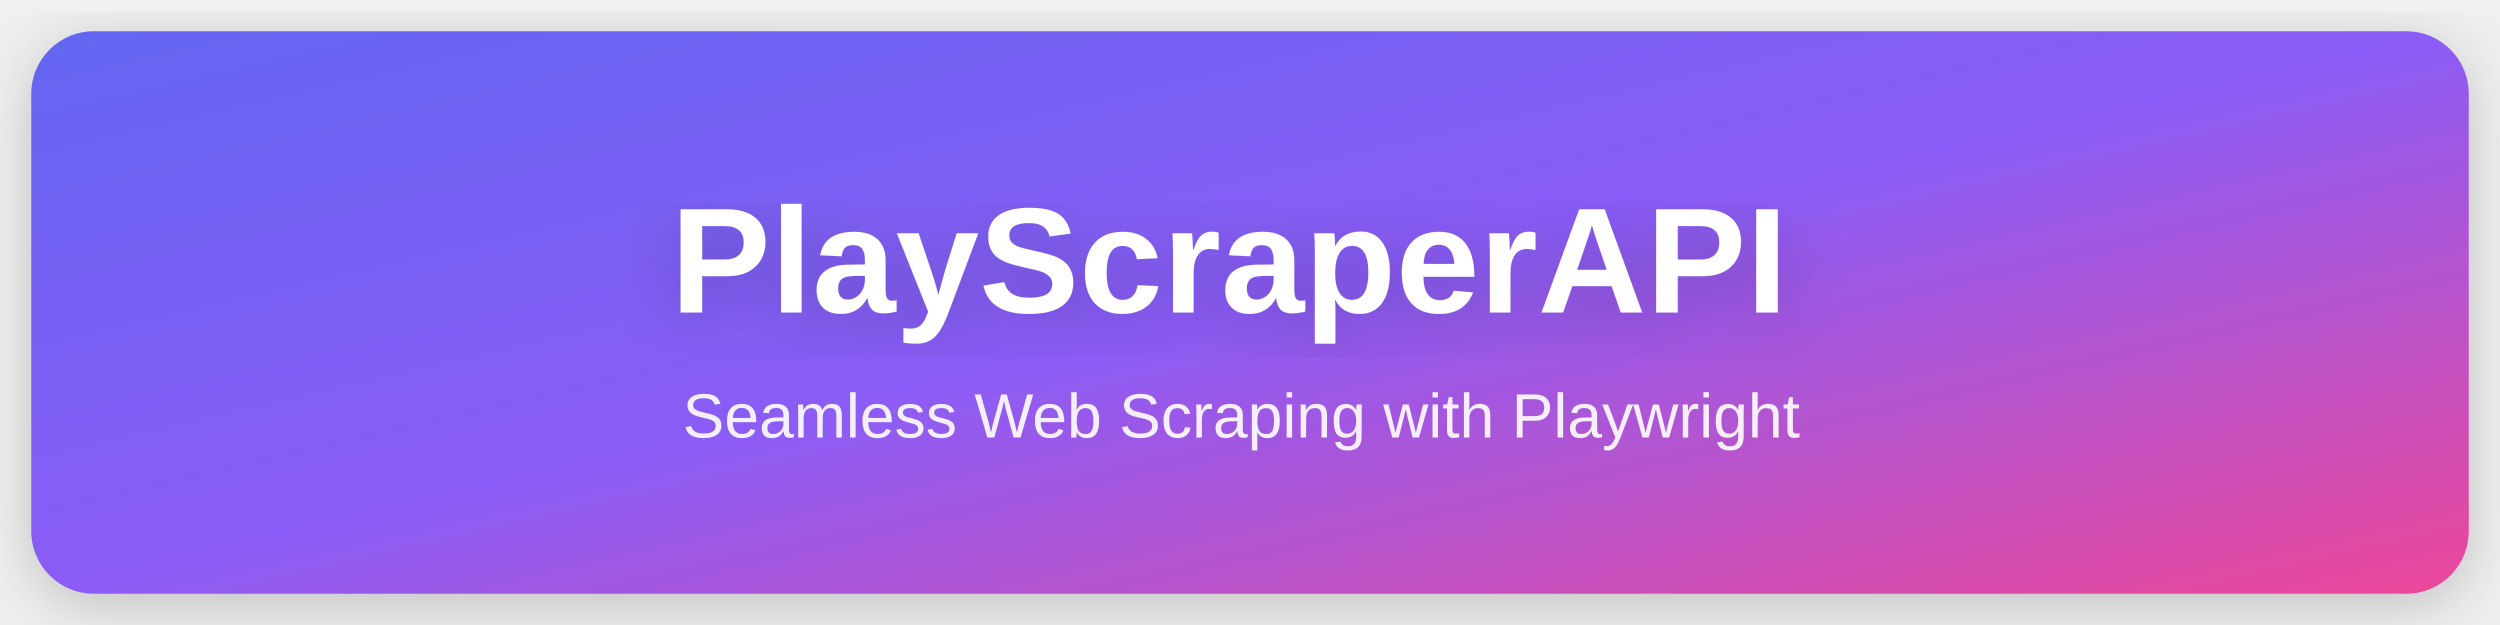
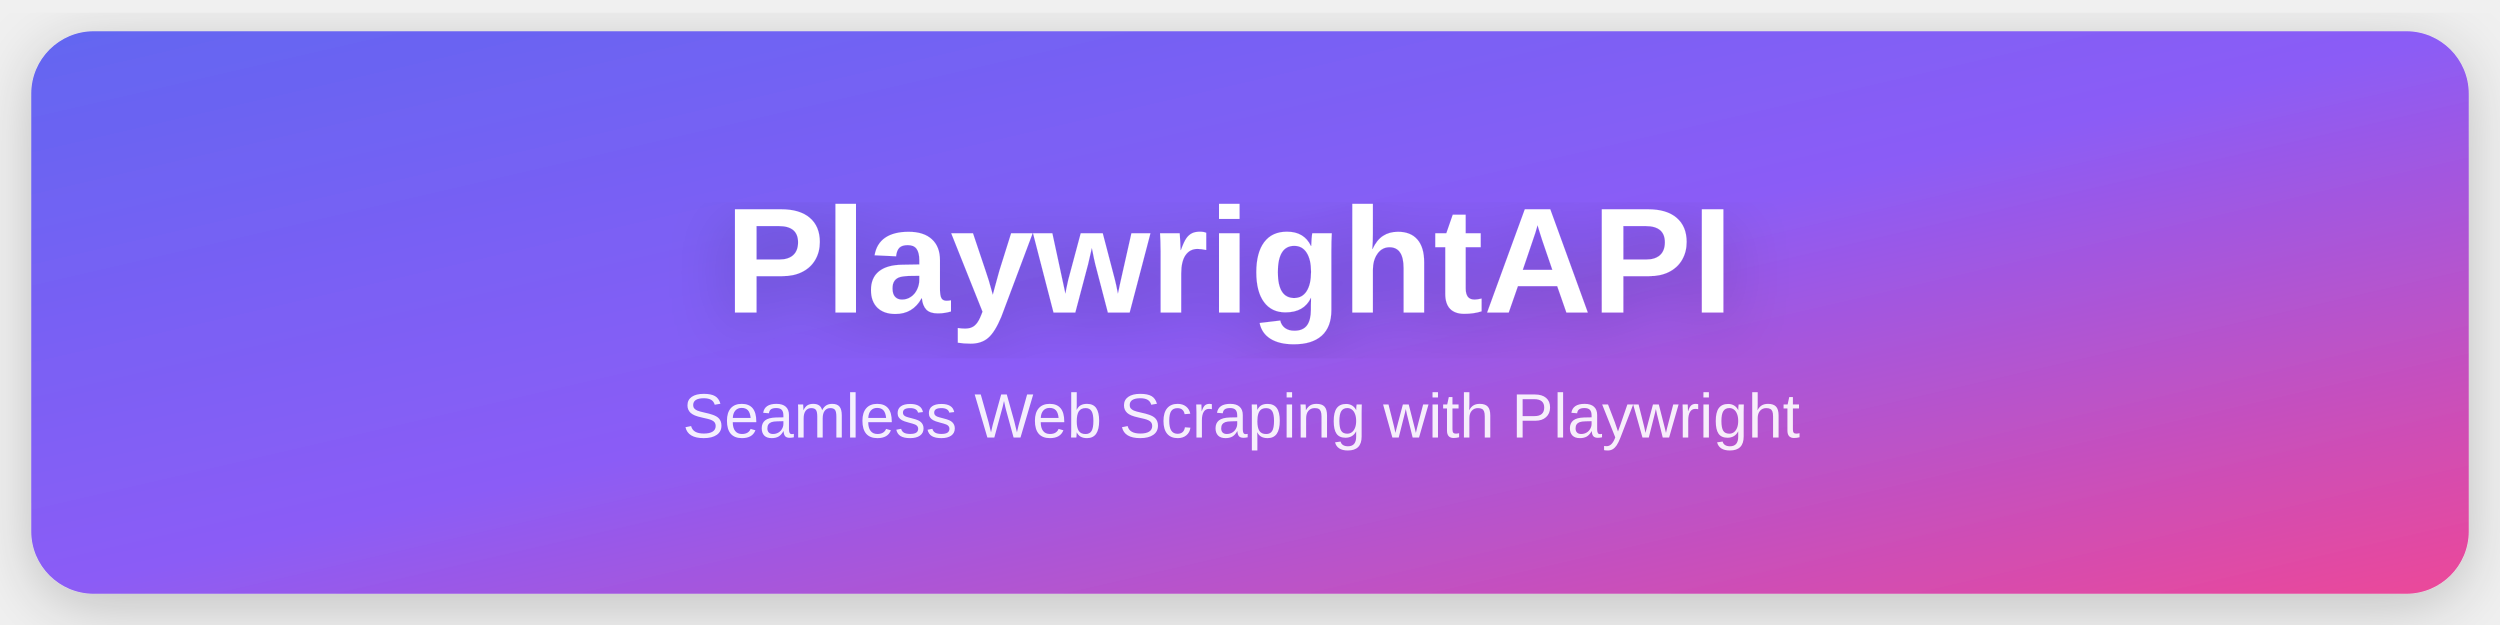
<svg xmlns="http://www.w3.org/2000/svg" width="800px" height="200px" viewBox="0 0 800 200" version="1.1">
  <defs>
    <linearGradient x1="0%" y1="0%" x2="100%" y2="100%" id="gradient">
      <stop stop-color="#6366F1" offset="0%">
        <animate attributeName="stop-color" values="#6366F1; #8B5CF6; #EC4899; #6366F1" dur="10s" repeatCount="indefinite" />
      </stop>
      <stop stop-color="#8B5CF6" offset="50%">
        <animate attributeName="stop-color" values="#8B5CF6; #EC4899; #6366F1; #8B5CF6" dur="10s" repeatCount="indefinite" />
      </stop>
      <stop stop-color="#EC4899" offset="100%">
        <animate attributeName="stop-color" values="#EC4899; #6366F1; #8B5CF6; #EC4899" dur="10s" repeatCount="indefinite" />
      </stop>
    </linearGradient>
    <filter id="shadow" x="-10%" y="-10%" width="120%" height="120%">
      <feDropShadow dx="0" dy="4" stdDeviation="10" flood-color="#000" flood-opacity="0.2" />
    </filter>
  </defs>
  <g fill="none" fill-rule="evenodd">
    <rect fill="url(#gradient)" x="10" y="10" width="780" height="180" rx="20" ry="20" filter="url(#shadow)">
      <animate attributeName="rx" values="20;30;20" dur="8s" repeatCount="indefinite" />
    </rect>
    <text x="400" y="100" font-family="Arial, sans-serif" font-size="48" font-weight="bold" text-anchor="middle" fill="white" filter="url(#shadow)">
-             PlayScraperAPI
+             PlaywrightAPI
            <animate attributeName="opacity" values="0.8;1;0.8" dur="5s" repeatCount="indefinite" />
    </text>
    <text x="400" y="140" font-family="Arial, sans-serif" font-size="20" text-anchor="middle" fill="white" opacity="0.9">
            Seamless Web Scraping with Playwright
            <animate attributeName="opacity" values="0.7;0.9;0.7" dur="5s" repeatCount="indefinite" />
    </text>
  </g>
</svg>
